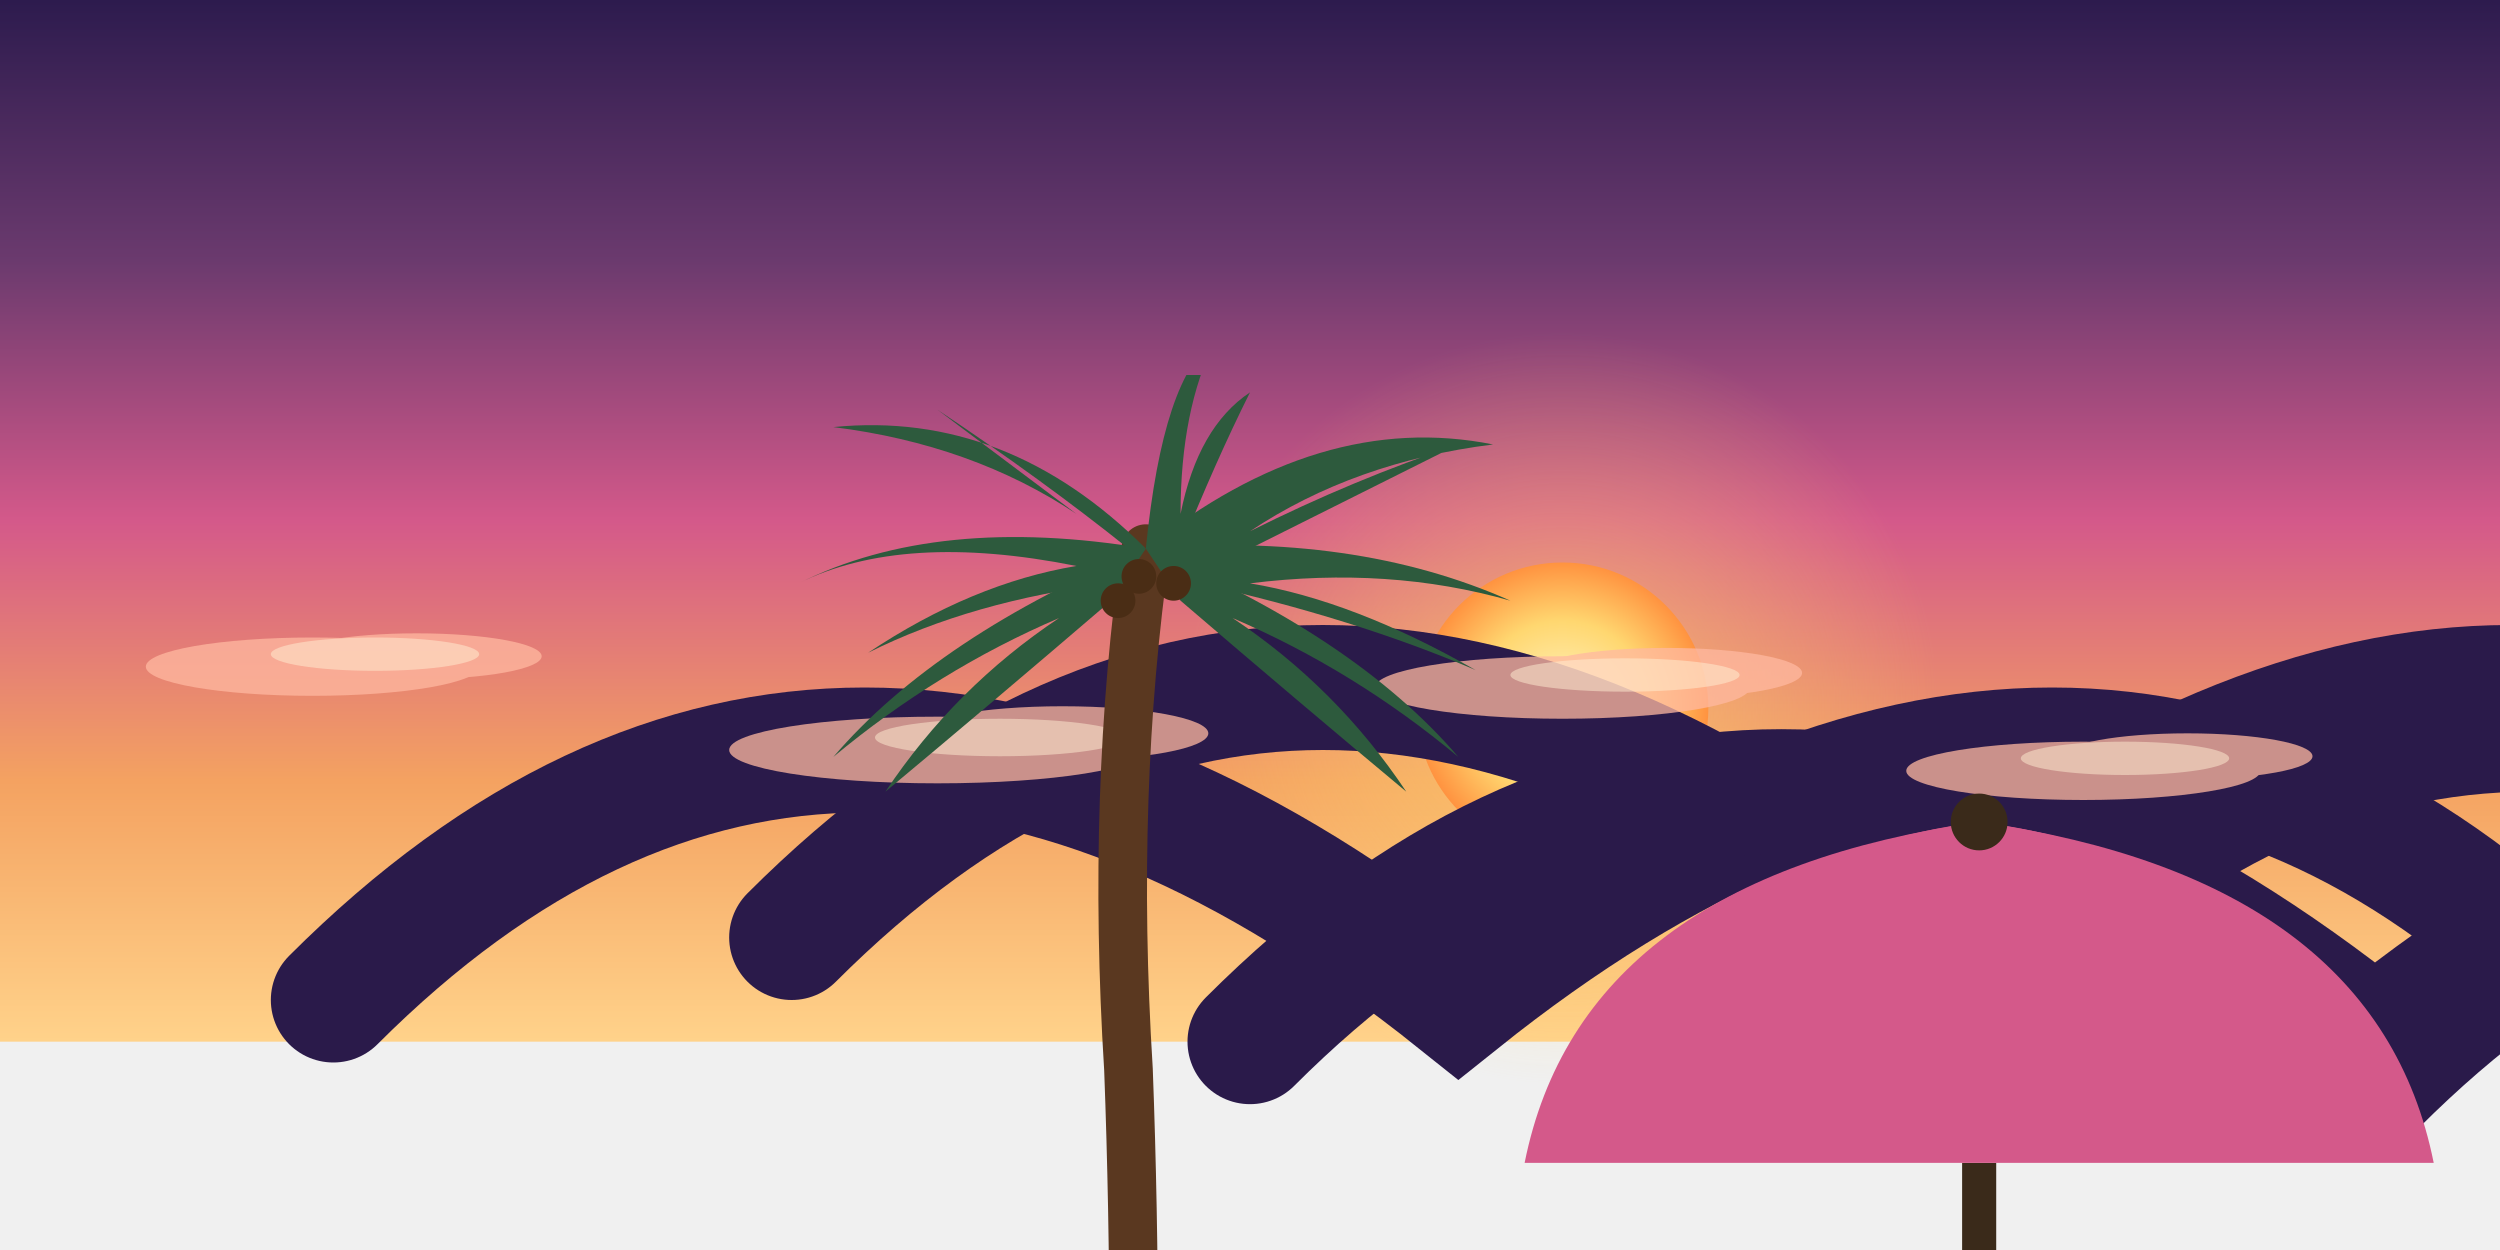
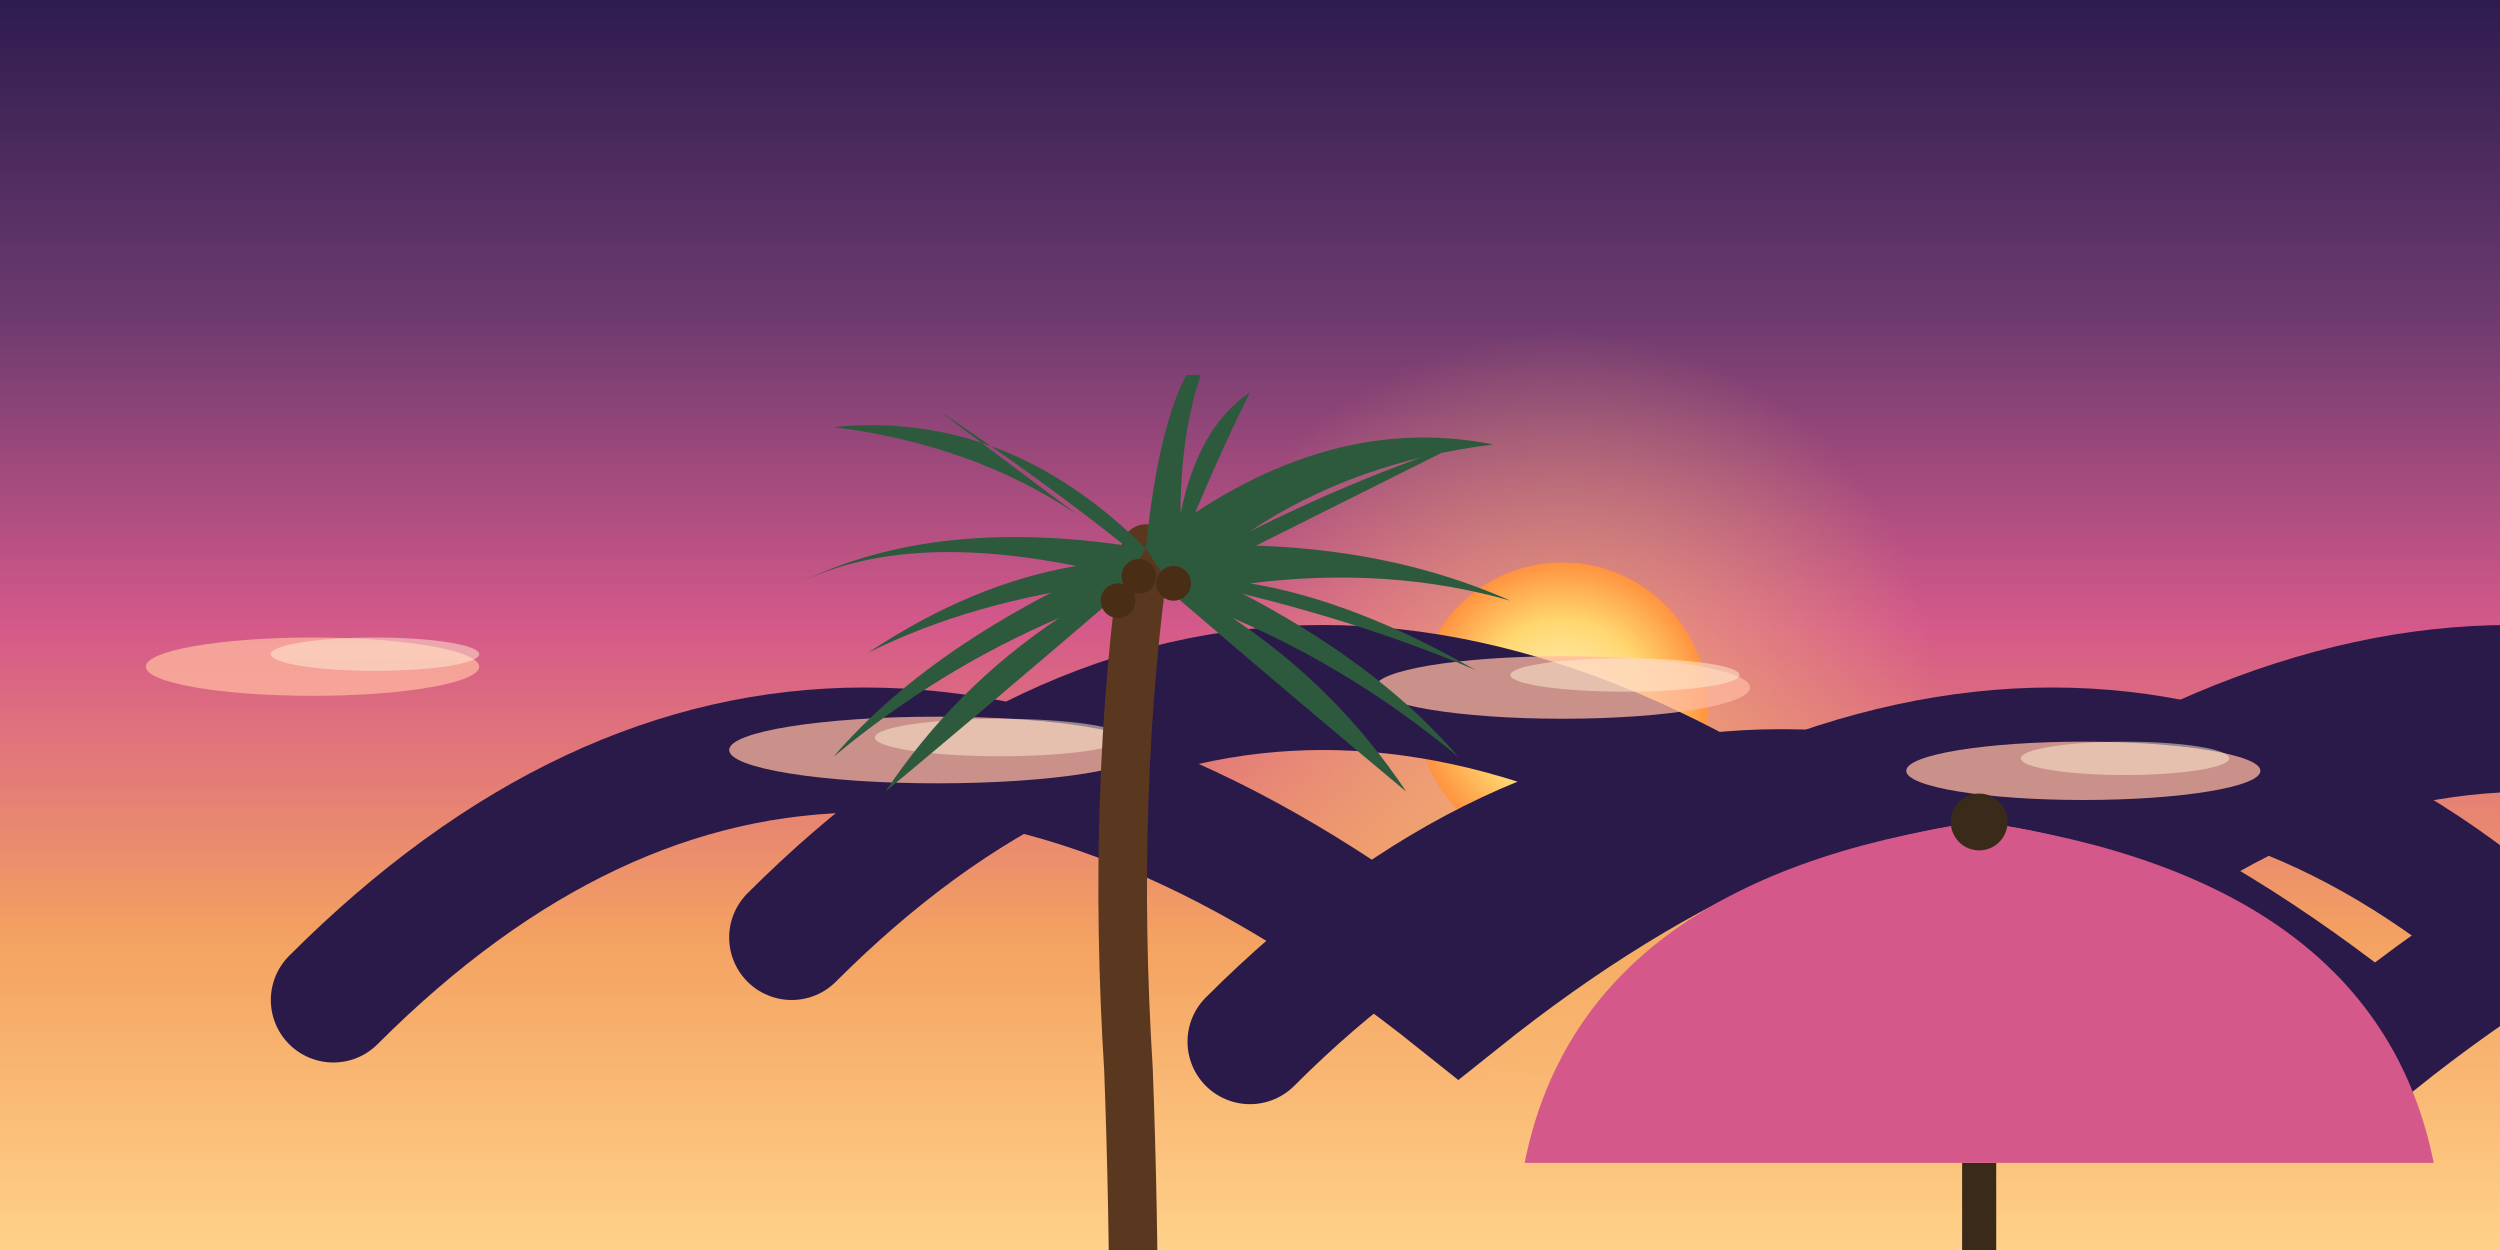
<svg xmlns="http://www.w3.org/2000/svg" viewBox="0 0 1200 600" preserveAspectRatio="xMidYMid slice">
  <defs>
    <linearGradient id="s2-sky" x1="0" y1="0" x2="0" y2="1">
      <stop offset="0%" stop-color="#2d1b4e" />
      <stop offset="25%" stop-color="#6b3a6e" />
      <stop offset="50%" stop-color="#d4598a" />
      <stop offset="75%" stop-color="#f4a261" />
      <stop offset="100%" stop-color="#ffd28a" />
    </linearGradient>
    <radialGradient id="s2-sun">
      <stop offset="0%" stop-color="#fff5c8" />
      <stop offset="60%" stop-color="#ffd770" />
      <stop offset="100%" stop-color="#ff9340" />
    </radialGradient>
    <radialGradient id="s2-sunGlow">
      <stop offset="0%" stop-color="#ffd770" stop-opacity="0.6" />
      <stop offset="100%" stop-color="#ffd770" stop-opacity="0" />
    </radialGradient>
    <linearGradient id="s2-ocean" x1="0" y1="0" x2="0" y2="1">
      <stop offset="0%" stop-color="#4a5fb8" />
-       <stop offset="50%" stop-color="#3a4a9c" />
      <stop offset="100%" stop-color="#2a3578" />
    </linearGradient>
    <linearGradient id="s2-sand" x1="0" y1="0" x2="0" y2="1">
      <stop offset="0%" stop-color="#f4c285" />
-       <stop offset="50%" stop-color="#e8a860" />
      <stop offset="100%" stop-color="#c88845" />
    </linearGradient>
    <linearGradient id="s2-wetSand" x1="0" y1="0" x2="0" y2="1">
      <stop offset="0%" stop-color="#d49560" />
      <stop offset="100%" stop-color="#b87840" />
    </linearGradient>
    <symbol id="s2-cloudTile" viewBox="0 0 1200 180" width="1200" height="180">
      <g fill="#ffb8a0" opacity="0.75">
        <ellipse cx="150" cy="60" rx="80" ry="14" />
-         <ellipse cx="200" cy="55" rx="60" ry="11" />
        <ellipse cx="450" cy="100" rx="100" ry="16" />
-         <ellipse cx="510" cy="92" rx="70" ry="13" />
        <ellipse cx="750" cy="70" rx="90" ry="15" />
-         <ellipse cx="800" cy="63" rx="65" ry="12" />
        <ellipse cx="1000" cy="110" rx="85" ry="14" />
-         <ellipse cx="1050" cy="103" rx="60" ry="11" />
      </g>
      <g fill="#fff0d4" opacity="0.5">
        <ellipse cx="180" cy="54" rx="50" ry="8" />
        <ellipse cx="480" cy="94" rx="60" ry="9" />
        <ellipse cx="780" cy="64" rx="55" ry="8" />
        <ellipse cx="1020" cy="104" rx="50" ry="8" />
      </g>
    </symbol>
    <symbol id="s2-islandTile" viewBox="0 0 1200 80" width="1200" height="80">
      <g fill="#3d2a5c" opacity="0.85">
        <path d="M 0 80 L 0 55 Q 80 40, 160 48 Q 240 52, 320 45 Q 400 38, 480 50 L 480 80 Z" />
        <path d="M 600 80 L 600 60 Q 680 45, 760 52 Q 840 56, 920 48 Q 1000 42, 1080 54 L 1080 80 Z" />
      </g>
-       <g fill="#2a1a4a" opacity="0.9">
-         <path d="M 300 80 L 300 58 Q 380 48, 460 53 Q 540 56, 620 50 L 620 80 Z" />
-         <path d="M 850 80 L 850 62 Q 930 52, 1010 58 Q 1090 62, 1170 56 L 1170 80 Z" />
-       </g>
    </symbol>
    <symbol id="s2-oceanTile" viewBox="0 0 400 80" width="400" height="80">
      <rect x="0" y="0" width="400" height="80" fill="url(#s2-ocean)" />
      <g stroke="#ffd770" stroke-width="1.5" opacity="0.35" fill="none">
        <path d="M0 15 Q 30 13, 60 15 T 120 15 T 180 15 T 240 15 T 300 15 T 360 15 T 400 15" />
        <path d="M0 28 Q 25 26, 50 28 T 100 28 T 150 28 T 200 28 T 250 28 T 300 28 T 350 28 T 400 28" />
      </g>
      <g stroke="#7a8fd8" stroke-width="1.2" opacity="0.5" fill="none">
        <path d="M0 42 Q 30 40, 60 42 T 120 42 T 180 42 T 240 42 T 300 42 T 360 42 T 400 42" />
        <path d="M0 55 Q 25 53, 50 55 T 100 55 T 150 55 T 200 55 T 250 55 T 300 55 T 350 55 T 400 55" />
        <path d="M0 68 Q 35 66, 70 68 T 140 68 T 210 68 T 280 68 T 350 68 T 400 68" />
      </g>
-       <g fill="#fff0d4" opacity="0.6">
-         <circle cx="80" cy="45" r="1" />
-         <circle cx="160" cy="58" r="1" />
-         <circle cx="230" cy="40" r="1" />
-         <circle cx="310" cy="62" r="1" />
-         <circle cx="370" cy="50" r="1" />
-       </g>
    </symbol>
    <symbol id="s2-foamTile" viewBox="0 0 400 30" width="400" height="30">
      <path d="M 0 25 Q 30 10, 60 18 Q 90 8, 120 20 Q 150 5, 180 15 Q 210 12, 240 20 Q 270 6, 300 18 Q 330 10, 360 22 Q 380 14, 400 20 L 400 30 L 0 30 Z" fill="#fff0d4" opacity="0.95" />
-       <path d="M 0 28 Q 50 20, 100 26 Q 150 18, 200 26 Q 250 20, 300 27 Q 350 22, 400 28 L 400 30 L 0 30 Z" fill="#ffffff" opacity="0.8" />
    </symbol>
    <symbol id="s2-wetSandTile" viewBox="0 0 400 50" width="400" height="50">
      <rect x="0" y="0" width="400" height="50" fill="url(#s2-wetSand)" />
      <g fill="#ffb87a" opacity="0.3">
        <ellipse cx="80" cy="15" rx="40" ry="3" />
        <ellipse cx="230" cy="25" rx="50" ry="4" />
        <ellipse cx="340" cy="18" rx="35" ry="3" />
      </g>
    </symbol>
    <symbol id="s2-sandTile" viewBox="0 0 300 100" width="300" height="100">
      <rect x="0" y="0" width="300" height="100" fill="url(#s2-sand)" />
      <g fill="#8b5a2b" opacity="0.3">
        <circle cx="25" cy="15" r="0.8" />
-         <circle cx="60" cy="30" r="0.6" />
        <circle cx="95" cy="20" r="0.7" />
-         <circle cx="130" cy="45" r="0.8" />
        <circle cx="170" cy="25" r="0.6" />
-         <circle cx="210" cy="55" r="0.7" />
        <circle cx="245" cy="35" r="0.8" />
-         <circle cx="280" cy="60" r="0.6" />
-         <circle cx="40" cy="70" r="0.7" />
        <circle cx="85" cy="85" r="0.8" />
-         <circle cx="140" cy="75" r="0.6" />
        <circle cx="195" cy="90" r="0.7" />
-         <circle cx="260" cy="80" r="0.8" />
      </g>
      <g fill="#fff0d4" opacity="0.7">
        <ellipse cx="70" cy="50" rx="4" ry="2.5" />
        <ellipse cx="185" cy="65" rx="3" ry="2" />
-         <ellipse cx="255" cy="20" rx="3.5" ry="2" />
      </g>
      <g fill="#ff9fb5" opacity="0.8">
        <path d="M 115 40 Q 120 35, 125 40 Q 125 45, 120 47 Q 115 45, 115 40 Z" />
-         <path d="M 220 78 Q 225 73, 230 78 Q 230 83, 225 85 Q 220 83, 220 78 Z" />
      </g>
    </symbol>
    <symbol id="s2-palm" viewBox="0 0 240 360" width="240" height="360">
      <path d="M 115 360 Q 118 280, 115 200 Q 110 120, 120 50" fill="none" stroke="#5a3820" stroke-width="14" stroke-linecap="round" />
      <g fill="#2d5a3d">
        <path d="M 120 50 Q 60 40, 20 60 Q 50 45, 100 55 Q 70 60, 40 80 Q 70 65, 110 60 Z" />
        <path d="M 120 50 Q 80 10, 30 15 Q 70 20, 100 40 Q 80 25, 60 10 Q 90 30, 115 50 Z" />
        <path d="M 120 50 Q 125 0, 140 -10 Q 130 10, 130 40 Q 135 15, 150 5 Q 140 25, 130 50 Z" />
        <path d="M 120 50 Q 170 10, 220 20 Q 180 25, 150 45 Q 180 30, 210 20 Q 170 40, 140 55 Z" />
        <path d="M 120 50 Q 180 45, 225 65 Q 190 55, 150 60 Q 180 65, 215 85 Q 180 70, 135 60 Z" />
        <path d="M 120 50 Q 180 75, 210 110 Q 180 85, 145 70 Q 175 90, 195 120 Q 165 95, 130 65 Z" />
        <path d="M 120 50 Q 60 75, 30 110 Q 60 85, 95 70 Q 65 90, 45 120 Q 75 95, 110 65 Z" />
      </g>
      <g fill="#4a2d15">
        <circle cx="118" cy="58" r="5" />
        <circle cx="128" cy="60" r="5" />
        <circle cx="112" cy="65" r="5" />
      </g>
    </symbol>
    <symbol id="s2-umbrella" viewBox="0 0 180 220" width="180" height="220">
      <rect x="87" y="80" width="6" height="140" fill="#3a2a1a" />
      <path d="M 90 20 Q 20 30, 10 80 L 170 80 Q 160 30, 90 20 Z" fill="#d4598a" />
      <path d="M 90 20 Q 50 25, 30 55 L 90 55 Z" fill="#d4598a" />
      <path d="M 90 20 Q 130 25, 150 55 L 90 55 Z" fill="#d4598a" />
      <circle cx="90" cy="20" r="5" fill="#3a2a1a" />
    </symbol>
-     <symbol id="s2-rock" viewBox="0 0 120 60" width="120" height="60">
-       <path d="M 10 60 Q 5 40, 20 30 Q 35 20, 55 25 Q 75 20, 90 30 Q 110 40, 115 60 Z" fill="#5a4530" />
-       <path d="M 35 30 Q 50 25, 70 28" fill="none" stroke="#8a7050" stroke-width="2" opacity="0.5" />
-     </symbol>
-     <symbol id="s2-starfish" viewBox="0 0 50 50" width="50" height="50">
-       <path d="M 25 5 L 31 18 L 45 20 L 34 30 L 38 45 L 25 37 L 12 45 L 16 30 L 5 20 L 19 18 Z" fill="#ff8866" />
-       <g fill="#cc5533" opacity="0.6">
-         <circle cx="25" cy="20" r="1.2" />
-         <circle cx="22" cy="28" r="1" />
-         <circle cx="28" cy="28" r="1" />
-         <circle cx="25" cy="32" r="1" />
-       </g>
-     </symbol>
    <symbol id="s2-seagull" viewBox="0 0 40 16" width="40" height="16">
      <path d="M 2 10 Q 10 2, 20 10 Q 30 2, 38 10" fill="none" stroke="#2a1a4a" stroke-width="2" stroke-linecap="round" />
    </symbol>
  </defs>
-   <rect x="0" y="0" width="1200" height="500" fill="url(#s2-sky)" />
+   <rect x="0" y="0" width="1200" height="600" fill="url(#s2-sky)" />
  <circle cx="750" cy="340" r="180" fill="url(#s2-sunGlow)" />
  <circle cx="750" cy="340" r="70" fill="url(#s2-sun)" />
  <ellipse cx="750" cy="410" rx="55" ry="8" fill="#ffd770" opacity="0.5" />
  <g>
-     <use href="#s2-seagull" x="100" y="120" />
-     <use href="#s2-seagull" x="320" y="90" />
-     <use href="#s2-seagull" x="540" y="140" />
-     <use href="#s2-seagull" x="900" y="110" />
-     <use href="#s2-seagull" x="1080" y="160" />
-     <animateTransform attributeName="transform" type="translate" from="0 0" to="-1200 0" dur="80s" repeatCount="indefinite" />
+     <g>
+       <use href="#s2-seagull" x="100" y="120" />
+       <use href="#s2-seagull" x="320" y="90" />
+       <use href="#s2-seagull" x="540" y="140" />
+       <use href="#s2-seagull" x="900" y="110" />
+       <animateTransform attributeName="transform" type="translate" from="0 0" to="-1200 0" dur="80s" repeatCount="indefinite" />
+     </g>
  </g>
  <g>
    <use href="#s2-cloudTile" x="0" y="50" />
    <use href="#s2-cloudTile" x="1200" y="50" />
    <animateTransform attributeName="transform" type="translate" from="0 0" to="-1200 0" dur="240s" repeatCount="indefinite" />
  </g>
  <g>
    <use href="#s2-islandTile" x="0" y="340" />
    <use href="#s2-islandTile" x="1200" y="340" />
    <animateTransform attributeName="transform" type="translate" from="0 0" to="-1200 0" dur="140s" repeatCount="indefinite" />
  </g>
  <g>
    <use href="#s2-oceanTile" x="0" y="420" />
    <use href="#s2-oceanTile" x="400" y="420" />
    <use href="#s2-oceanTile" x="800" y="420" />
    <use href="#s2-oceanTile" x="1200" y="420" />
    <animateTransform attributeName="transform" type="translate" from="0 0" to="-400 0" dur="40s" repeatCount="indefinite" />
  </g>
  <g>
-     <use href="#s2-foamTile" x="0" y="490" />
-     <use href="#s2-foamTile" x="400" y="490" />
-     <use href="#s2-foamTile" x="800" y="490" />
-     <use href="#s2-foamTile" x="1200" y="490" />
-     <animateTransform attributeName="transform" type="translate" from="0 0" to="-400 0" dur="16s" repeatCount="indefinite" />
+     <g>
+       <use href="#s2-foamTile" x="0" y="490" />
+       <use href="#s2-foamTile" x="400" y="490" />
+       <use href="#s2-foamTile" x="800" y="490" />
+       <use href="#s2-foamTile" x="1200" y="490" />
+       <animateTransform attributeName="transform" type="translate" from="0 0" to="-400 0" dur="16s" repeatCount="indefinite" />
+     </g>
  </g>
  <g>
    <use href="#s2-wetSandTile" x="0" y="500" />
    <use href="#s2-wetSandTile" x="400" y="500" />
    <use href="#s2-wetSandTile" x="800" y="500" />
    <use href="#s2-wetSandTile" x="1200" y="500" />
    <animateTransform attributeName="transform" type="translate" from="0 0" to="-400 0" dur="12s" repeatCount="indefinite" />
  </g>
  <g>
    <g>
      <use href="#s2-palm" x="-50" y="180" />
      <use href="#s2-umbrella" x="350" y="340" />
-       <use href="#s2-rock" x="600" y="500" />
      <use href="#s2-palm" x="820" y="180" />
-       <use href="#s2-starfish" x="1150" y="540" />
      <use href="#s2-umbrella" x="1400" y="340" />
      <use href="#s2-palm" x="1700" y="180" />
-       <use href="#s2-rock" x="2000" y="510" />
-       <use href="#s2-starfish" x="2200" y="535" />
      <use href="#s2-palm" x="2350" y="180" />
      <use href="#s2-umbrella" x="2750" y="340" />
-       <use href="#s2-rock" x="3000" y="500" />
      <use href="#s2-palm" x="3220" y="180" />
-       <use href="#s2-starfish" x="3550" y="540" />
      <use href="#s2-umbrella" x="3800" y="340" />
      <use href="#s2-palm" x="4100" y="180" />
-       <use href="#s2-rock" x="4400" y="510" />
-       <use href="#s2-starfish" x="4600" y="535" />
      <animateTransform attributeName="transform" type="translate" from="0 0" to="-2400 0" dur="56s" repeatCount="indefinite" />
    </g>
  </g>
  <g>
    <use href="#s2-sandTile" x="0" y="520" />
    <use href="#s2-sandTile" x="300" y="520" />
    <use href="#s2-sandTile" x="600" y="520" />
    <use href="#s2-sandTile" x="900" y="520" />
    <use href="#s2-sandTile" x="1200" y="520" />
    <use href="#s2-sandTile" x="1500" y="520" />
    <animateTransform attributeName="transform" type="translate" from="0 0" to="-300 0" dur="8s" repeatCount="indefinite" />
  </g>
</svg>
